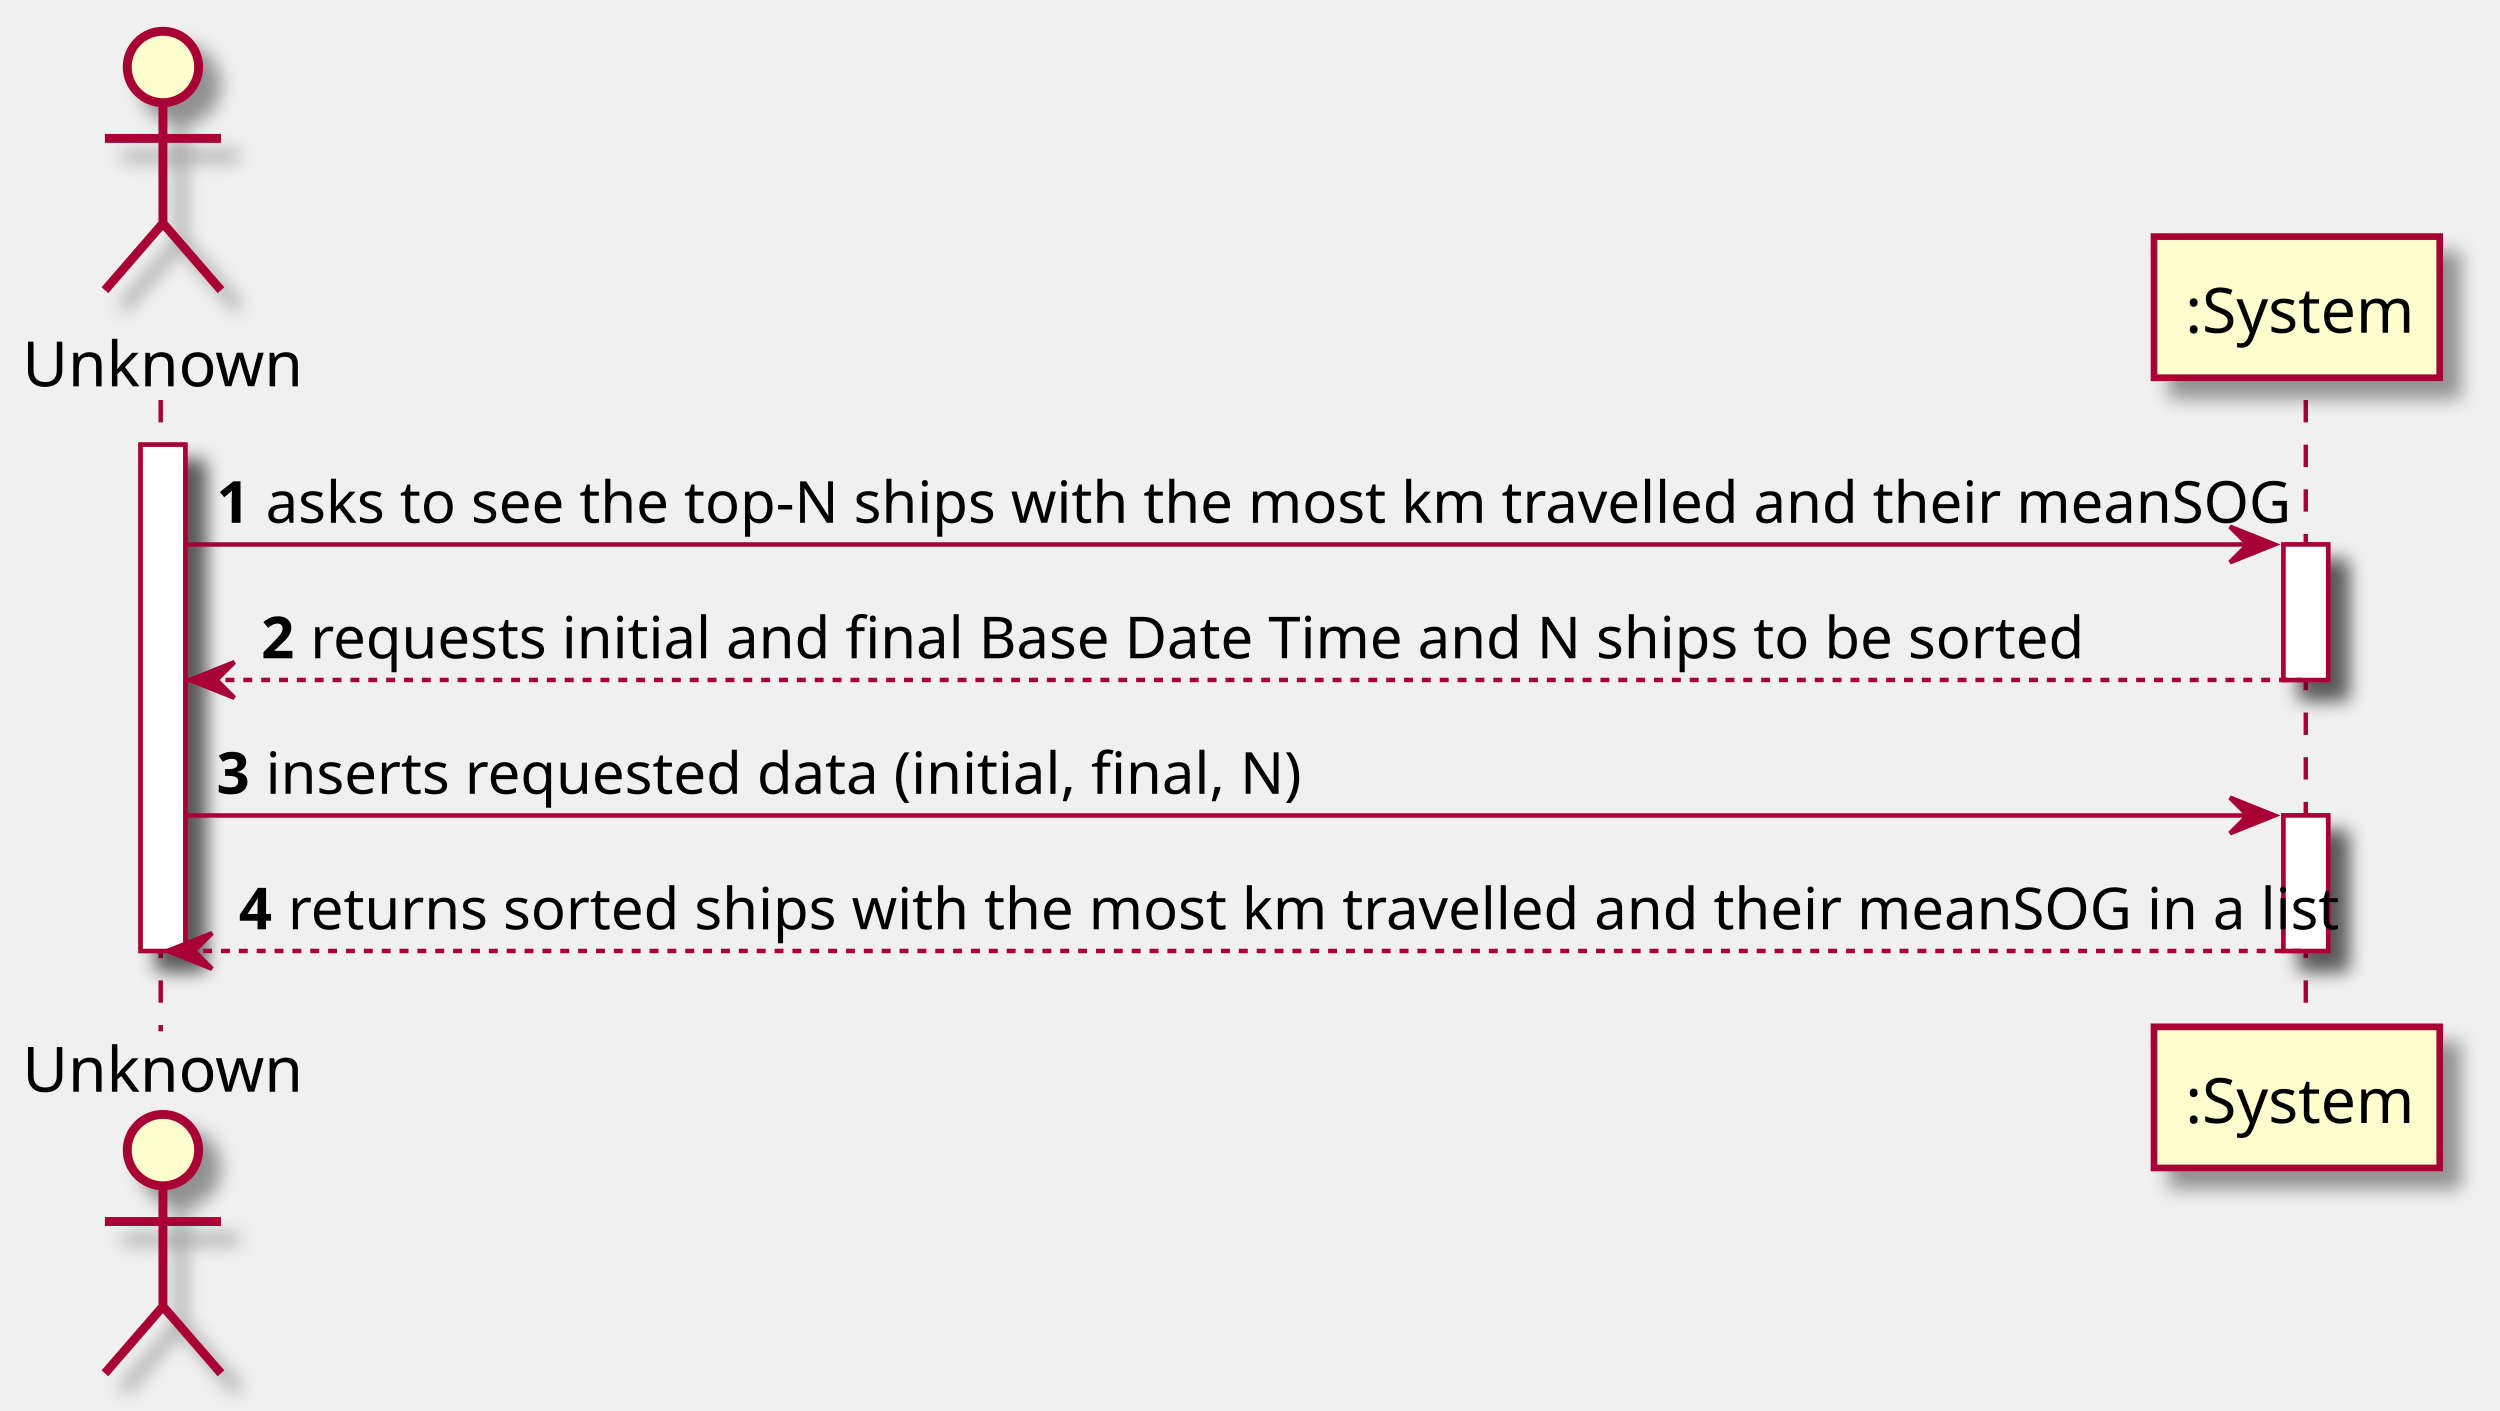
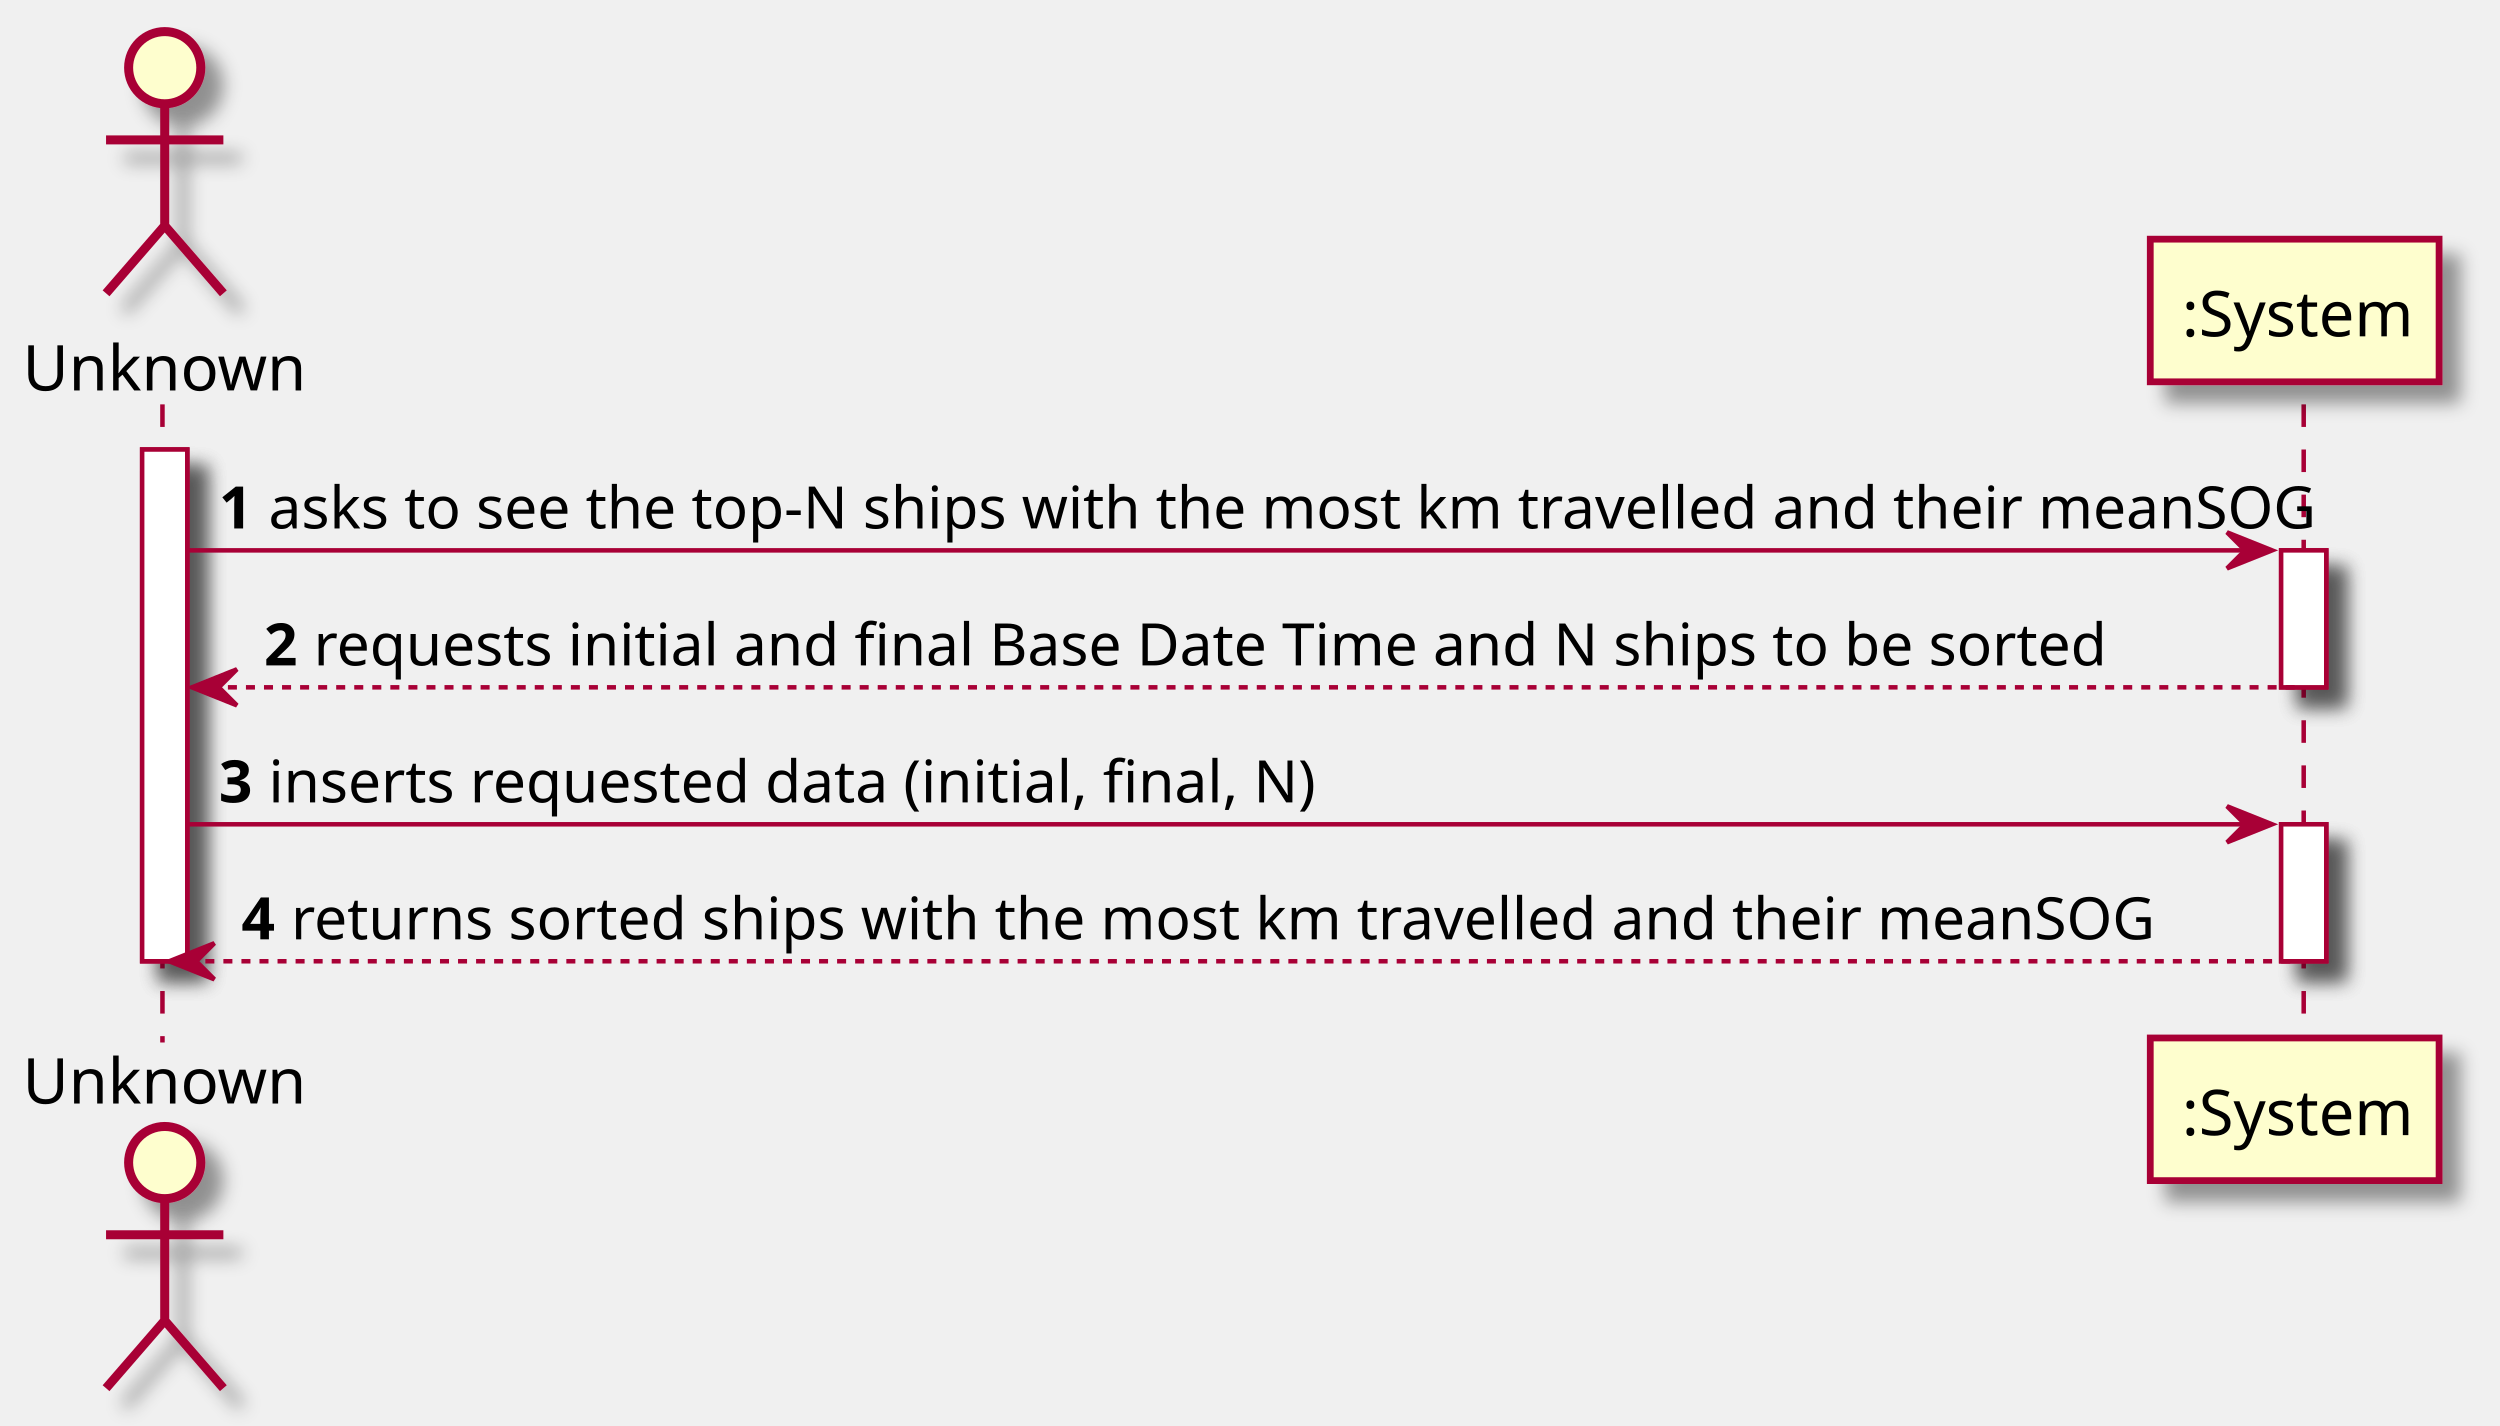
- <svg xmlns="http://www.w3.org/2000/svg" contentScriptType="application/ecmascript" contentStyleType="text/css" height="316px" preserveAspectRatio="none" style="width:560px;height:316px;background:#FFFFFF;" version="1.1" viewBox="0 0 560 316" width="560px" zoomAndPan="magnify">
+ <svg xmlns="http://www.w3.org/2000/svg" contentScriptType="application/ecmascript" contentStyleType="text/css" height="316px" preserveAspectRatio="none" style="width:554px;height:316px;background:#FFFFFF;" version="1.1" viewBox="0 0 554 316" width="554px" zoomAndPan="magnify">
  <defs>
-     <filter height="300%" id="furffm205f2ud" width="300%" x="-1" y="-1">
+     <filter height="300%" id="f1rpypddaqy177" width="300%" x="-1" y="-1">
      <feGaussianBlur result="blurOut" stdDeviation="2.0" />
      <feColorMatrix in="blurOut" result="blurOut2" type="matrix" values="0 0 0 0 0 0 0 0 0 0 0 0 0 0 0 0 0 0 .4 0" />
      <feOffset dx="4.0" dy="4.0" in="blurOut2" result="blurOut3" />
      <feBlend in="SourceGraphic" in2="blurOut3" mode="normal" />
    </filter>
  </defs>
  <g>
-     <rect fill="#FFFFFF" filter="url(#furffm205f2ud)" height="113.406" style="stroke:#A80036;stroke-width:1.0;" width="10" x="31.5" y="99.609" />
-     <rect fill="#FFFFFF" filter="url(#furffm205f2ud)" height="30.352" style="stroke:#A80036;stroke-width:1.0;" width="10" x="511.5" y="121.961" />
-     <rect fill="#FFFFFF" filter="url(#furffm205f2ud)" height="30.352" style="stroke:#A80036;stroke-width:1.0;" width="10" x="511.5" y="182.664" />
+     <rect fill="#FFFFFF" filter="url(#f1rpypddaqy177)" height="113.406" style="stroke:#A80036;stroke-width:1.0;" width="10" x="31.5" y="99.609" />
+     <rect fill="#FFFFFF" filter="url(#f1rpypddaqy177)" height="30.352" style="stroke:#A80036;stroke-width:1.0;" width="10" x="505.5" y="121.961" />
+     <rect fill="#FFFFFF" filter="url(#f1rpypddaqy177)" height="30.352" style="stroke:#A80036;stroke-width:1.0;" width="10" x="505.5" y="182.664" />
    <line style="stroke:#A80036;stroke-width:1.0;stroke-dasharray:5.0,5.0;" x1="36" x2="36" y1="89.609" y2="231.016" />
-     <line style="stroke:#A80036;stroke-width:1.0;stroke-dasharray:5.0,5.0;" x1="516.5" x2="516.5" y1="89.609" y2="231.016" />
+     <line style="stroke:#A80036;stroke-width:1.0;stroke-dasharray:5.0,5.0;" x1="510.5" x2="510.5" y1="89.609" y2="231.016" />
    <text fill="#000000" font-family="sans-serif" font-size="14" lengthAdjust="spacing" textLength="57" x="5" y="86.533">Unknown</text>
-     <ellipse cx="36.5" cy="15" fill="#FEFECE" filter="url(#furffm205f2ud)" rx="8" ry="8" style="stroke:#A80036;stroke-width:2.0;" />
-     <path d="M36.5,23 L36.5,50 M23.5,31 L49.5,31 M36.5,50 L23.5,65 M36.5,50 L49.5,65 " fill="none" filter="url(#furffm205f2ud)" style="stroke:#A80036;stroke-width:2.0;" />
+     <ellipse cx="36.5" cy="15" fill="#FEFECE" filter="url(#f1rpypddaqy177)" rx="8" ry="8" style="stroke:#A80036;stroke-width:2.0;" />
+     <path d="M36.5,23 L36.5,50 M23.5,31 L49.5,31 M36.5,50 L23.5,65 M36.5,50 L49.5,65 " fill="none" filter="url(#f1rpypddaqy177)" style="stroke:#A80036;stroke-width:2.0;" />
    <text fill="#000000" font-family="sans-serif" font-size="14" lengthAdjust="spacing" textLength="57" x="5" y="244.549">Unknown</text>
-     <ellipse cx="36.5" cy="257.625" fill="#FEFECE" filter="url(#furffm205f2ud)" rx="8" ry="8" style="stroke:#A80036;stroke-width:2.0;" />
-     <path d="M36.5,265.625 L36.5,292.625 M23.5,273.625 L49.5,273.625 M36.5,292.625 L23.5,307.625 M36.5,292.625 L49.5,307.625 " fill="none" filter="url(#furffm205f2ud)" style="stroke:#A80036;stroke-width:2.0;" />
-     <rect fill="#FEFECE" filter="url(#furffm205f2ud)" height="31.609" style="stroke:#A80036;stroke-width:1.5;" width="64" x="482.5" y="53" />
-     <text fill="#000000" font-family="sans-serif" font-size="14" lengthAdjust="spacing" textLength="50" x="489.5" y="74.533">:System</text>
-     <rect fill="#FEFECE" filter="url(#furffm205f2ud)" height="31.609" style="stroke:#A80036;stroke-width:1.5;" width="64" x="482.5" y="230.016" />
-     <text fill="#000000" font-family="sans-serif" font-size="14" lengthAdjust="spacing" textLength="50" x="489.5" y="251.549">:System</text>
-     <rect fill="#FFFFFF" filter="url(#furffm205f2ud)" height="113.406" style="stroke:#A80036;stroke-width:1.0;" width="10" x="31.5" y="99.609" />
-     <rect fill="#FFFFFF" filter="url(#furffm205f2ud)" height="30.352" style="stroke:#A80036;stroke-width:1.0;" width="10" x="511.5" y="121.961" />
-     <rect fill="#FFFFFF" filter="url(#furffm205f2ud)" height="30.352" style="stroke:#A80036;stroke-width:1.0;" width="10" x="511.5" y="182.664" />
-     <polygon fill="#A80036" points="499.5,117.961,509.5,121.961,499.5,125.961,503.5,121.961" style="stroke:#A80036;stroke-width:1.0;" />
-     <line style="stroke:#A80036;stroke-width:1.0;" x1="41.5" x2="505.5" y1="121.961" y2="121.961" />
+     <ellipse cx="36.5" cy="257.625" fill="#FEFECE" filter="url(#f1rpypddaqy177)" rx="8" ry="8" style="stroke:#A80036;stroke-width:2.0;" />
+     <path d="M36.5,265.625 L36.5,292.625 M23.5,273.625 L49.5,273.625 M36.5,292.625 L23.5,307.625 M36.5,292.625 L49.5,307.625 " fill="none" filter="url(#f1rpypddaqy177)" style="stroke:#A80036;stroke-width:2.0;" />
+     <rect fill="#FEFECE" filter="url(#f1rpypddaqy177)" height="31.609" style="stroke:#A80036;stroke-width:1.5;" width="64" x="476.5" y="53" />
+     <text fill="#000000" font-family="sans-serif" font-size="14" lengthAdjust="spacing" textLength="50" x="483.5" y="74.533">:System</text>
+     <rect fill="#FEFECE" filter="url(#f1rpypddaqy177)" height="31.609" style="stroke:#A80036;stroke-width:1.5;" width="64" x="476.5" y="230.016" />
+     <text fill="#000000" font-family="sans-serif" font-size="14" lengthAdjust="spacing" textLength="50" x="483.5" y="251.549">:System</text>
+     <rect fill="#FFFFFF" filter="url(#f1rpypddaqy177)" height="113.406" style="stroke:#A80036;stroke-width:1.0;" width="10" x="31.5" y="99.609" />
+     <rect fill="#FFFFFF" filter="url(#f1rpypddaqy177)" height="30.352" style="stroke:#A80036;stroke-width:1.0;" width="10" x="505.5" y="121.961" />
+     <rect fill="#FFFFFF" filter="url(#f1rpypddaqy177)" height="30.352" style="stroke:#A80036;stroke-width:1.0;" width="10" x="505.5" y="182.664" />
+     <polygon fill="#A80036" points="493.5,117.961,503.5,121.961,493.5,125.961,497.5,121.961" style="stroke:#A80036;stroke-width:1.0;" />
+     <line style="stroke:#A80036;stroke-width:1.0;" x1="41.5" x2="499.5" y1="121.961" y2="121.961" />
    <text fill="#000000" font-family="sans-serif" font-size="13" font-weight="bold" lengthAdjust="spacing" textLength="7" x="48.5" y="117.105">1</text>
    <text fill="#000000" font-family="sans-serif" font-size="13" lengthAdjust="spacing" textLength="434" x="59.5" y="117.105">asks to see the top-N ships with the most km travelled and their meanSOG</text>
    <polygon fill="#A80036" points="52.5,148.312,42.5,152.312,52.5,156.312,48.5,152.312" style="stroke:#A80036;stroke-width:1.0;" />
-     <line style="stroke:#A80036;stroke-width:1.0;stroke-dasharray:2.0,2.0;" x1="46.5" x2="515.5" y1="152.312" y2="152.312" />
+     <line style="stroke:#A80036;stroke-width:1.0;stroke-dasharray:2.0,2.0;" x1="46.5" x2="509.5" y1="152.312" y2="152.312" />
    <text fill="#000000" font-family="sans-serif" font-size="13" font-weight="bold" lengthAdjust="spacing" textLength="7" x="58.5" y="147.456">2</text>
    <text fill="#000000" font-family="sans-serif" font-size="13" lengthAdjust="spacing" textLength="379" x="69.5" y="147.456">requests initial and final Base Date Time and N ships to be sorted</text>
-     <polygon fill="#A80036" points="499.5,178.664,509.5,182.664,499.5,186.664,503.5,182.664" style="stroke:#A80036;stroke-width:1.0;" />
-     <line style="stroke:#A80036;stroke-width:1.0;" x1="41.5" x2="505.5" y1="182.664" y2="182.664" />
+     <polygon fill="#A80036" points="493.5,178.664,503.5,182.664,493.5,186.664,497.5,182.664" style="stroke:#A80036;stroke-width:1.0;" />
+     <line style="stroke:#A80036;stroke-width:1.0;" x1="41.5" x2="499.5" y1="182.664" y2="182.664" />
    <text fill="#000000" font-family="sans-serif" font-size="13" font-weight="bold" lengthAdjust="spacing" textLength="7" x="48.5" y="177.808">3</text>
    <text fill="#000000" font-family="sans-serif" font-size="13" lengthAdjust="spacing" textLength="219" x="59.5" y="177.808">inserts requested data (initial, final, N)</text>
    <polygon fill="#A80036" points="47.5,209.016,37.5,213.016,47.5,217.016,43.5,213.016" style="stroke:#A80036;stroke-width:1.0;" />
-     <line style="stroke:#A80036;stroke-width:1.0;stroke-dasharray:2.0,2.0;" x1="41.5" x2="515.5" y1="213.016" y2="213.016" />
+     <line style="stroke:#A80036;stroke-width:1.0;stroke-dasharray:2.0,2.0;" x1="41.5" x2="509.5" y1="213.016" y2="213.016" />
    <text fill="#000000" font-family="sans-serif" font-size="13" font-weight="bold" lengthAdjust="spacing" textLength="7" x="53.5" y="208.159">4</text>
-     <text fill="#000000" font-family="sans-serif" font-size="13" lengthAdjust="spacing" textLength="435" x="64.5" y="208.159">returns sorted ships with the most km travelled and their meanSOG in a list</text>
+     <text fill="#000000" font-family="sans-serif" font-size="13" lengthAdjust="spacing" textLength="389" x="64.5" y="208.159">returns sorted ships with the most km travelled and their meanSOG</text>
  </g>
</svg>
